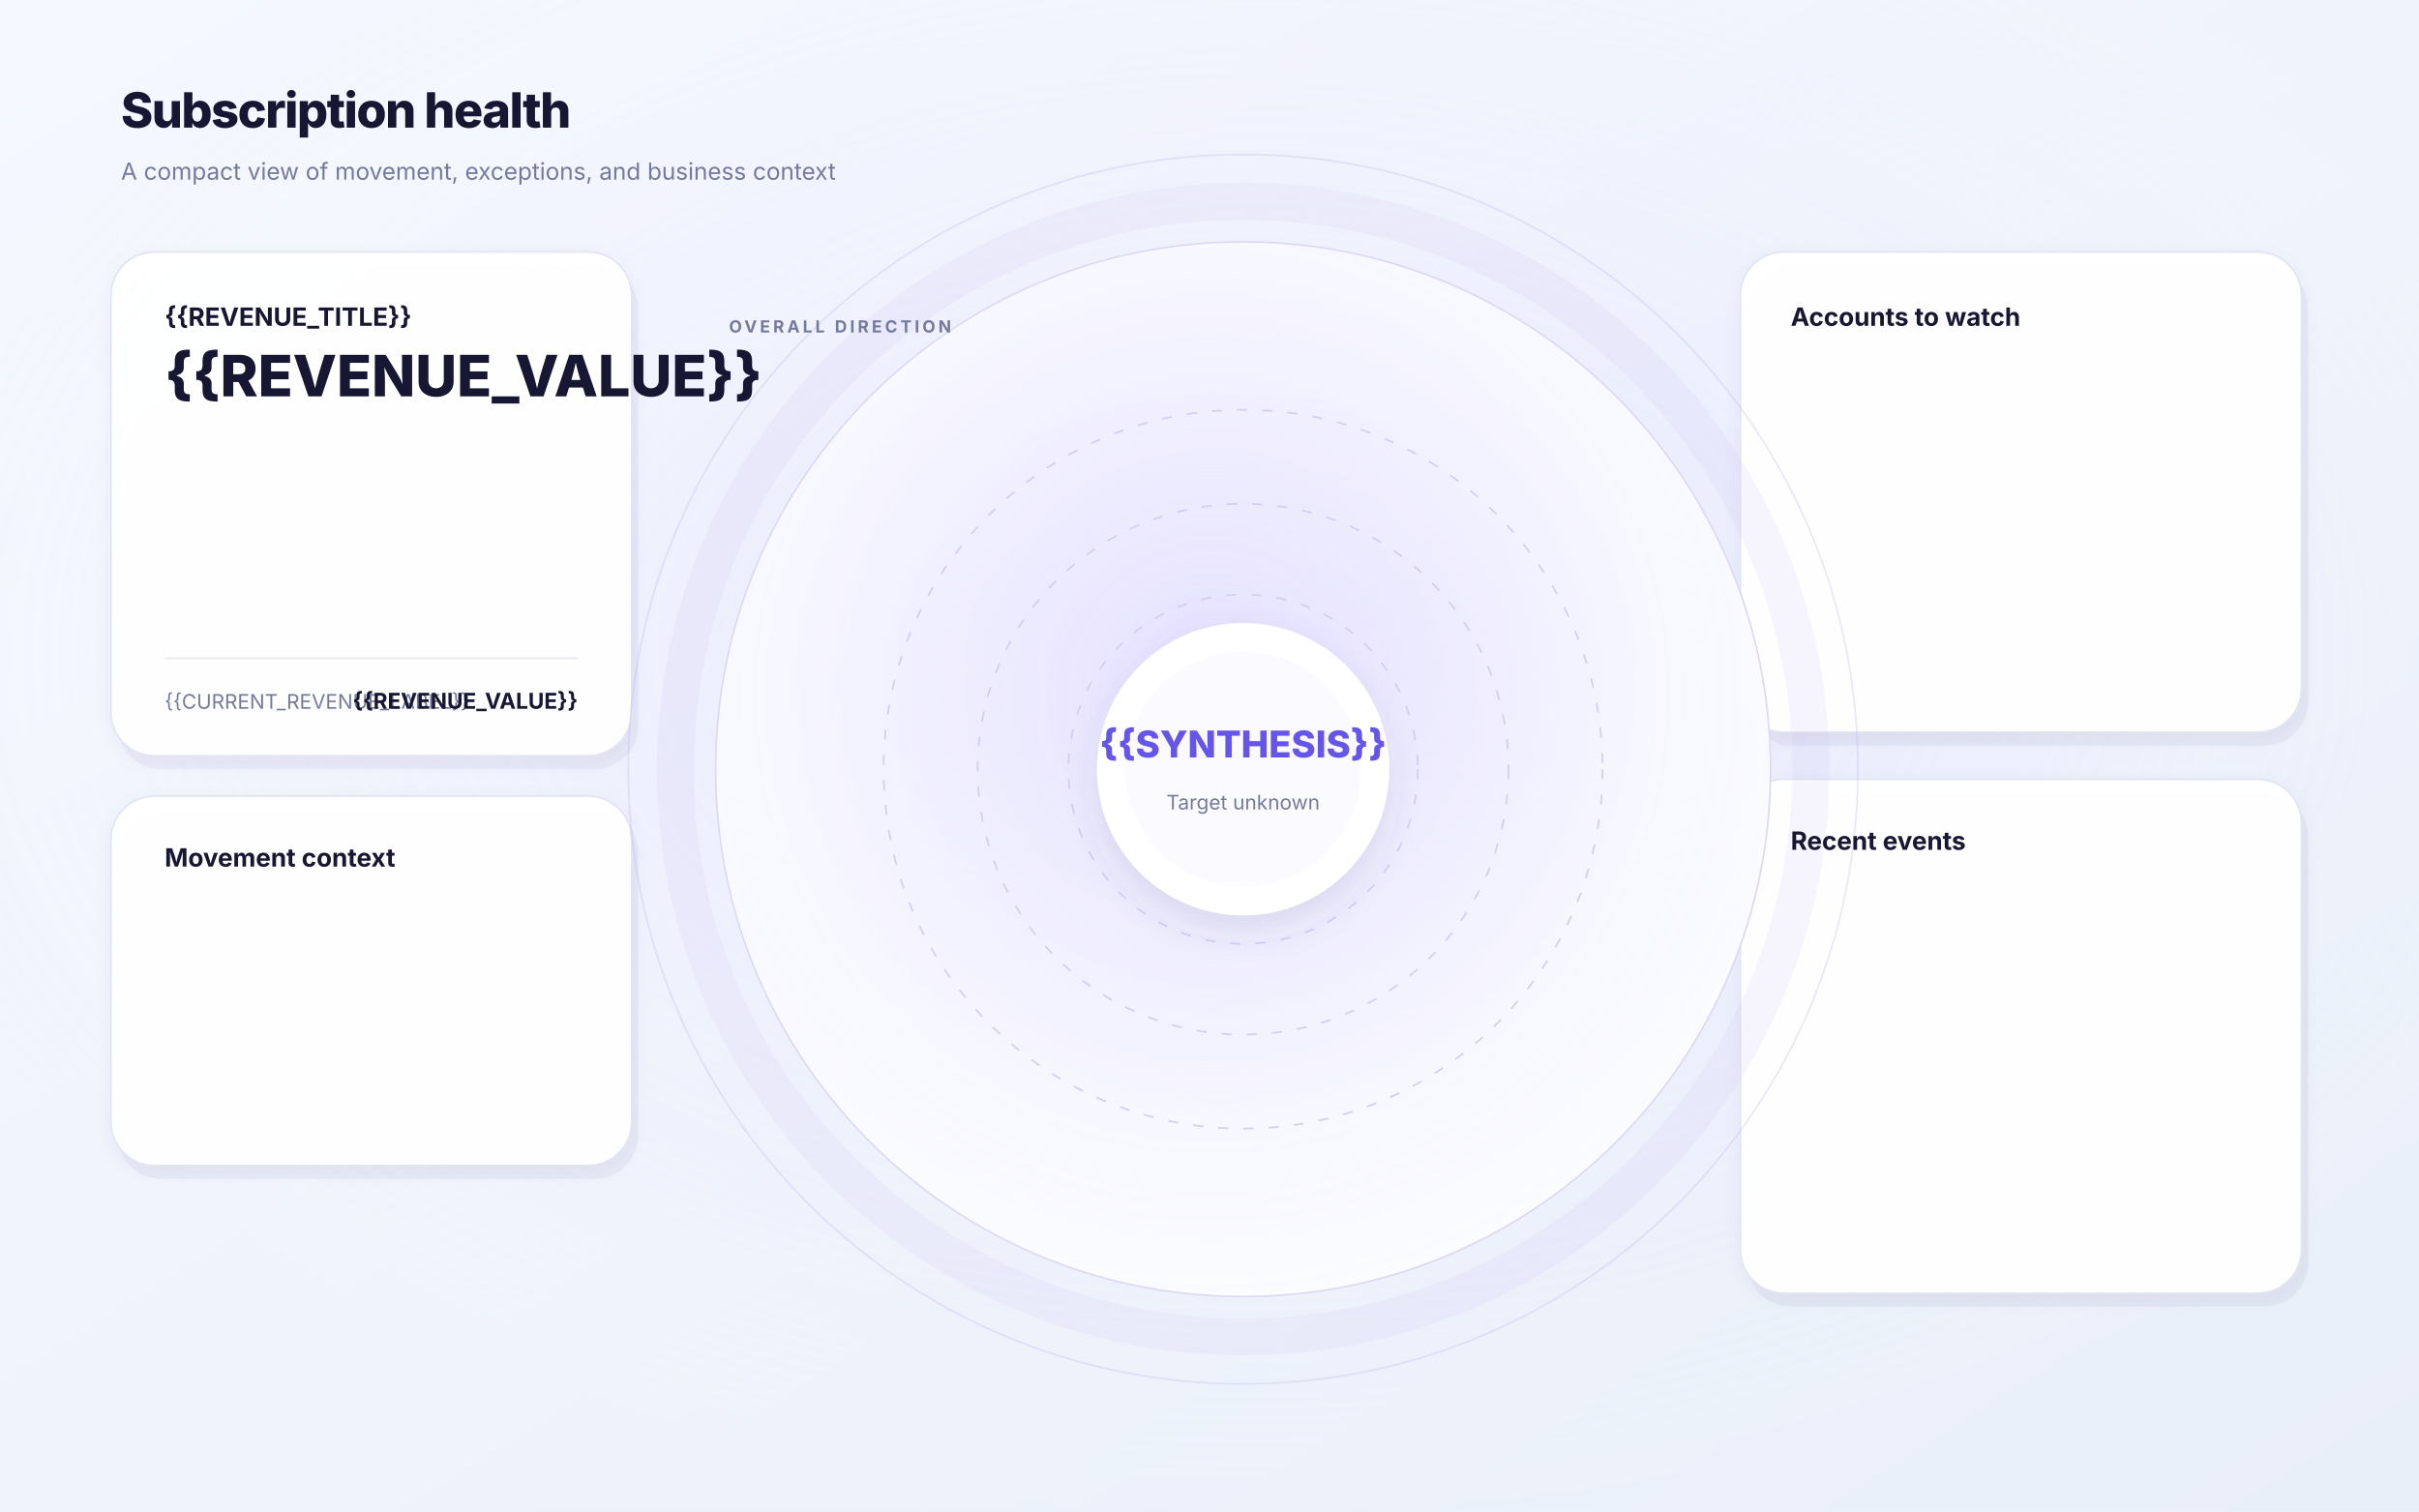
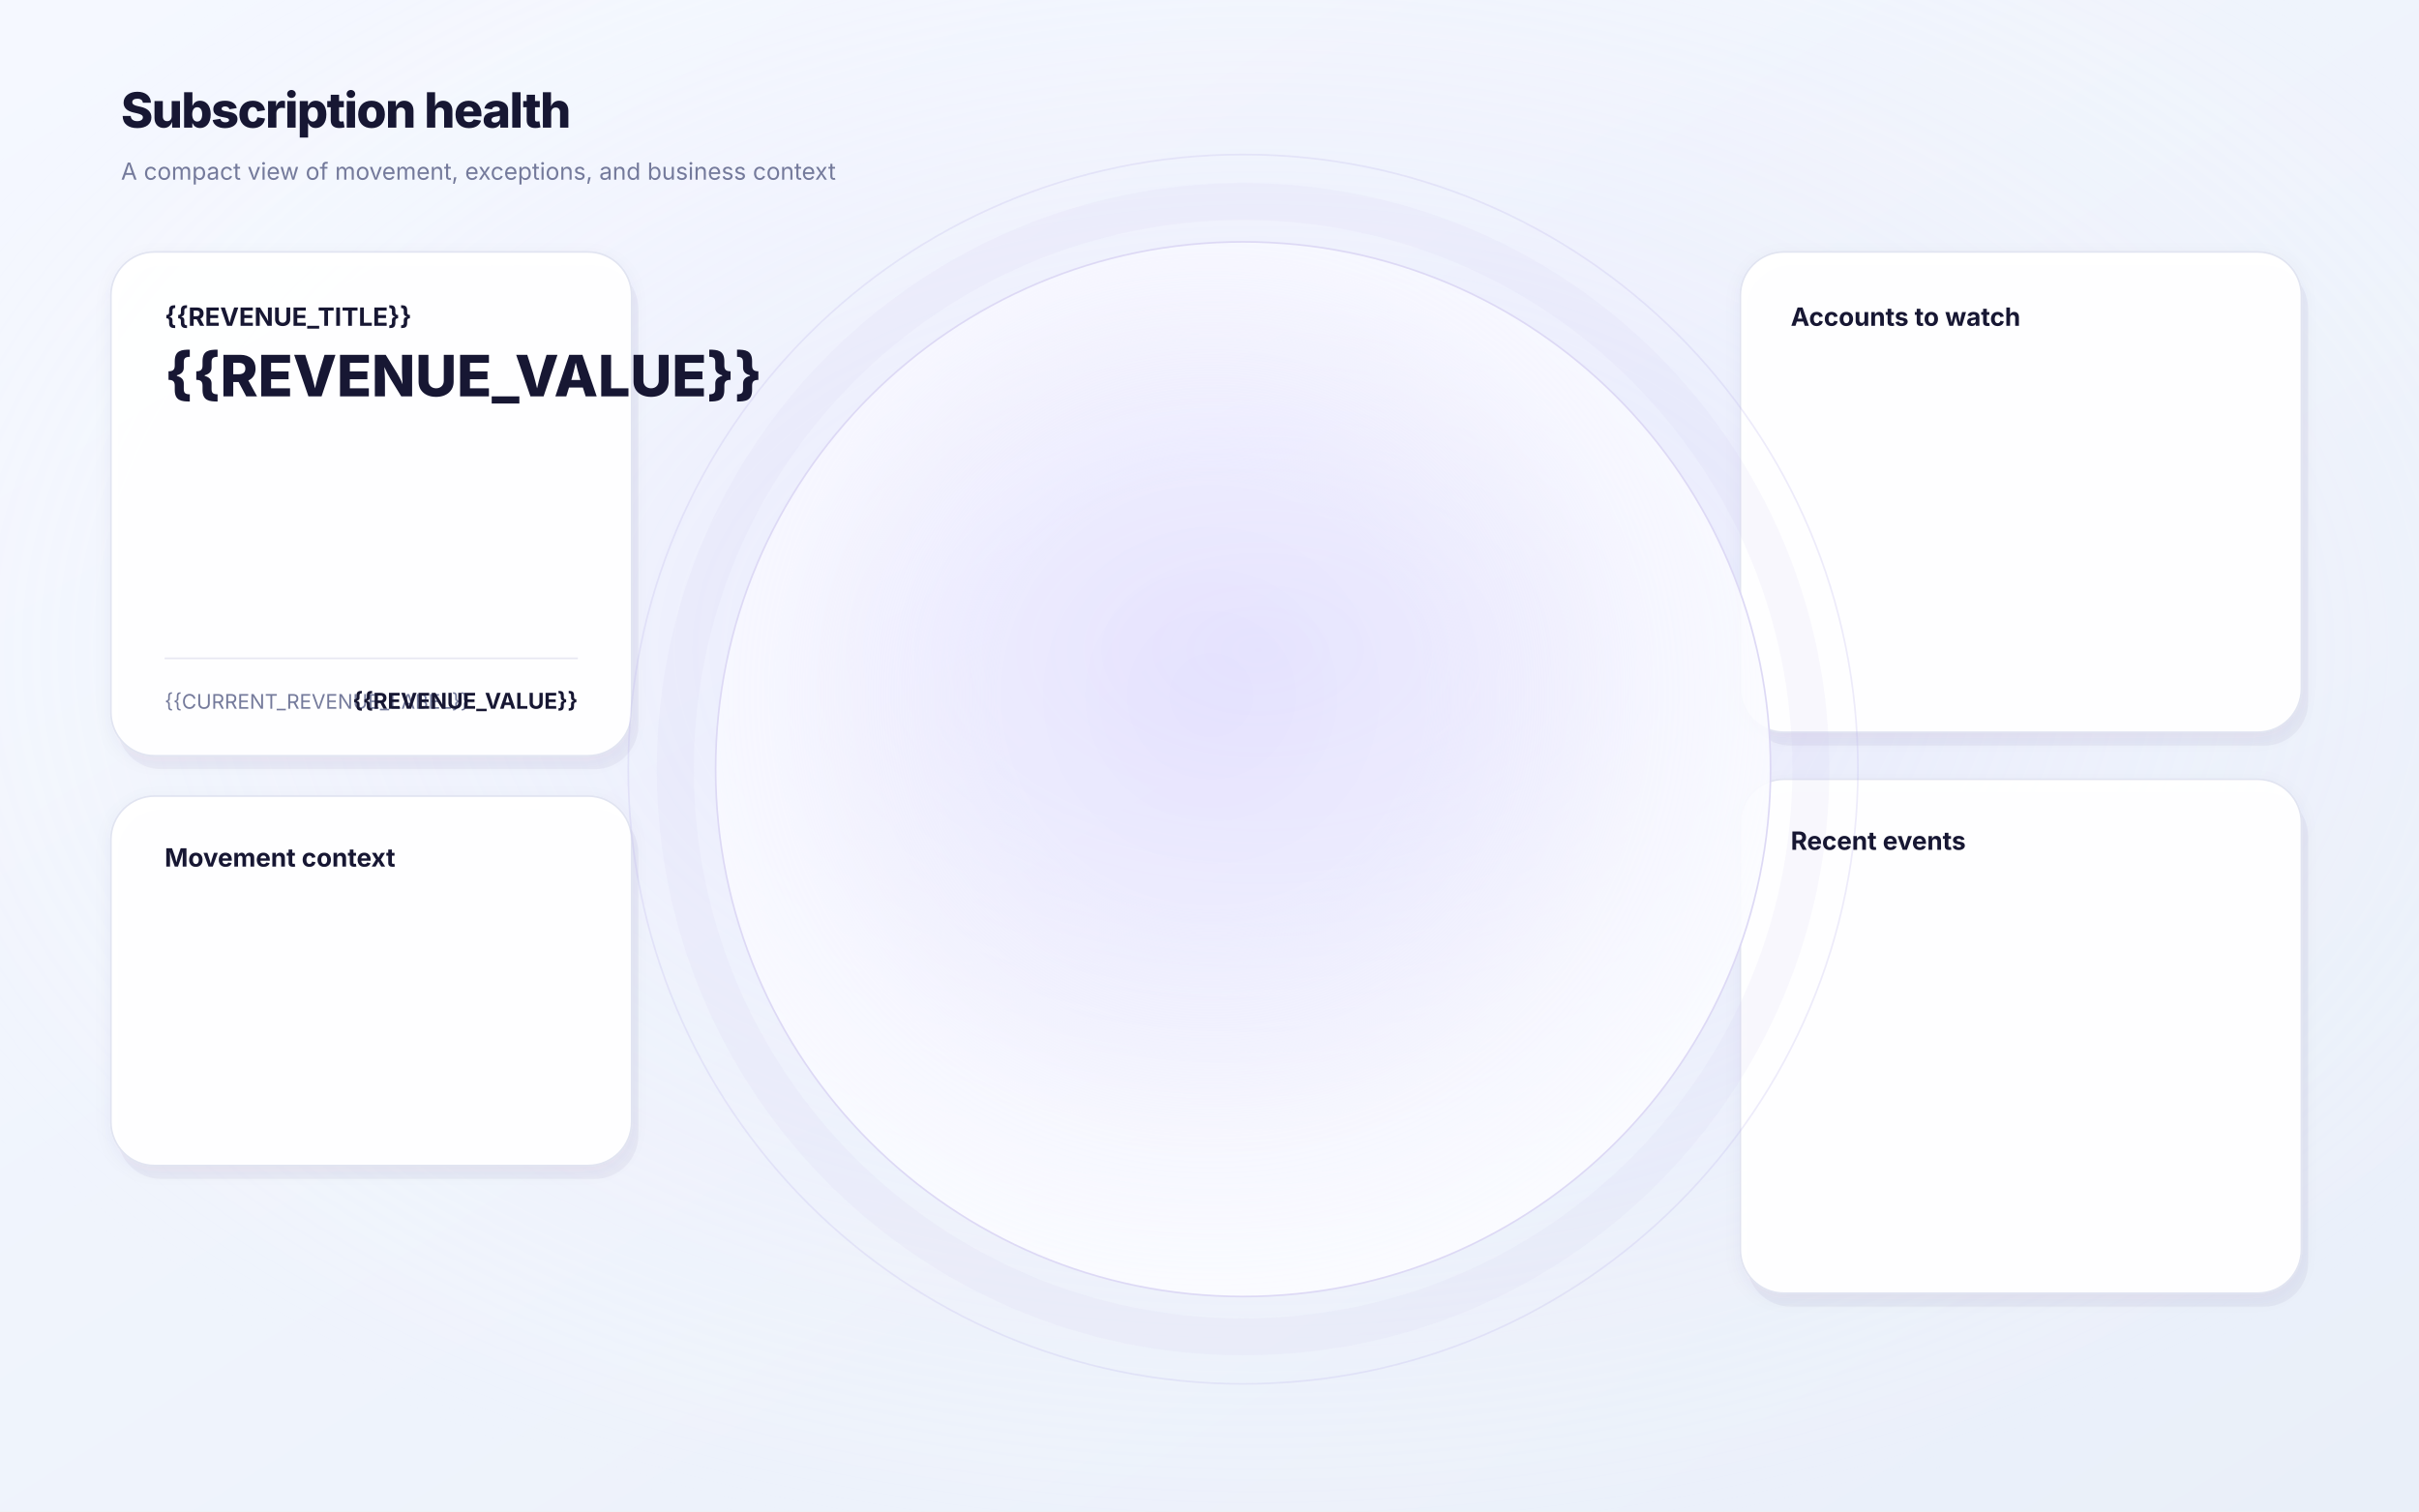
<svg xmlns="http://www.w3.org/2000/svg" viewBox="0 0 1440 900" role="img" aria-labelledby="title desc">
  <defs>
    <linearGradient id="pageBg" x1="0" y1="0" x2="1" y2="1">
      <stop offset="0" stop-color="#f5f8ff" />
      <stop offset="1" stop-color="#e9eff9" />
    </linearGradient>
    <radialGradient id="ambientGlow" cx="52%" cy="43%" r="62%">
      <stop offset="0" stop-color="#c9c0ff" stop-opacity="0.34" />
      <stop offset="0.46" stop-color="#e7e3ff" stop-opacity="0.18" />
      <stop offset="1" stop-color="#ffffff" stop-opacity="0" />
    </radialGradient>
    <radialGradient id="centerField" cx="47%" cy="43%" r="58%">
-       <stop offset="0" stop-color="#e5dfff" stop-opacity="0.82" />
-       <stop offset="0.35" stop-color="#efecff" stop-opacity="0.72" />
-       <stop offset="0.72" stop-color="#f8f8ff" stop-opacity="0.94" />
-       <stop offset="1" stop-color="#fbfcff" stop-opacity="0.98" />
+       <stop offset="0" stop-color="#e5dfff" stop-opacity="0.50" />
+       <stop offset="0.35" stop-color="#efecff" stop-opacity="0.48" />
+       <stop offset="0.72" stop-color="#f8f8ff" stop-opacity="0.82" />
+       <stop offset="1" stop-color="#fbfcff" stop-opacity="0.94" />
    </radialGradient>
    <linearGradient id="accentLine" x1="0" y1="0" x2="1" y2="1">
      <stop offset="0" stop-color="#6555e8" />
      <stop offset="1" stop-color="#9b8df4" />
    </linearGradient>
    <filter id="panelShadow" x="-30%" y="-30%" width="160%" height="170%">
      <feDropShadow dx="0" dy="18" stdDeviation="20" flood-color="#403875" flood-opacity="0.10" />
      <feDropShadow dx="0" dy="3" stdDeviation="5" flood-color="#403875" flood-opacity="0.05" />
    </filter>
    <filter id="orbShadow" x="-40%" y="-50%" width="180%" height="210%">
      <feDropShadow dx="0" dy="9" stdDeviation="10" flood-color="#51468d" flood-opacity="0.12" />
    </filter>
    <marker id="radarVertex" viewBox="0 0 14 14" refX="7" refY="7" markerWidth="14" markerHeight="14" markerUnits="userSpaceOnUse">
-       <circle cx="7" cy="7" r="5" fill="#6555e8" stroke="#ffffff" stroke-width="2" />
+       <circle cx="7" cy="7" r="5" fill="#f45fa5" stroke="#ffffff" stroke-width="2" />
    </marker>
    <style>
      .sans { font-family: Inter, ui-sans-serif, -apple-system, BlinkMacSystemFont, "Segoe UI", sans-serif; }
      .ink { fill: #171733; }
      .muted { fill: #747a9b; }
      .soft { fill: #a5aac3; }
      .accent { fill: #6555e8; }
      .positive { fill: #238764; }
      .danger { fill: #e25462; }
      .support-shadow { fill: #655b8f; fill-opacity: .065; }
      .support-panel { fill: #ffffff; fill-opacity: .97; stroke: #e1e4f1; stroke-width: 1; filter: url(#panelShadow); }
      .center-halo { fill: none; }
-       .center-halo--outer { stroke: #b8afe9; stroke-opacity: .30; stroke-width: 1; }
-       .center-halo--inner { stroke: #c8c0f2; stroke-opacity: .16; stroke-width: 22; }
+       .center-halo--outer { stroke: #b8afe9; stroke-opacity: .24; stroke-width: 1; }
+       .center-halo--inner { stroke: #c8c0f2; stroke-opacity: .11; stroke-width: 22; }
      .center-field { fill: url(#centerField); stroke: #ddd9f5; stroke-width: 1; }
-       .radar-guide { fill: none; stroke: #d2cdf4; stroke-width: 1; stroke-dasharray: 6 9; }
-       .radar-shape { marker-start: url(#radarVertex); marker-mid: url(#radarVertex); }
+       .radar-scale-ring { fill: none; stroke: #d8d9eb; stroke-width: 1; stroke-opacity: .82; }
+       .radar-spokes { fill: none; stroke: #dedff0; stroke-width: 1; }
+       .radar-shape--previous { fill: #3b82f6; fill-opacity: .07; stroke: #3b82f6; stroke-width: 3; stroke-linejoin: round; }
+       .radar-shape--current { fill: #f45fa5; fill-opacity: .13; stroke: #f45fa5; stroke-width: 3; stroke-linejoin: round; marker-start: url(#radarVertex); marker-mid: url(#radarVertex); }
      .metric-orb { fill: #f8f7ff; fill-opacity: .98; stroke: #d8d3f4; stroke-width: 1; filter: url(#orbShadow); }
-       .direction-core { fill: #ffffff; stroke: #ffffff; stroke-width: 10; filter: url(#orbShadow); }
    </style>
  </defs>
  <rect width="1440" height="900" fill="url(#pageBg)" />
  <rect width="1440" height="900" fill="url(#ambientGlow)" />
  <g class="sans">
    <text x="72" y="76" class="ink" font-size="29" font-weight="760" letter-spacing="-0.8">Subscription health</text>
    <text x="72" y="107" class="muted" font-size="14">A compact view of movement, exceptions, and business context</text>
    <rect x="70" y="158" width="310" height="300" rx="26" class="support-shadow" />
    <rect x="70" y="482" width="310" height="220" rx="26" class="support-shadow" />
    <rect x="1040" y="158" width="334" height="286" rx="26" class="support-shadow" />
    <rect x="1040" y="472" width="334" height="306" rx="26" class="support-shadow" />
    <rect x="66" y="150" width="310" height="300" rx="26" class="support-panel" />
    <rect x="66" y="474" width="310" height="220" rx="26" class="support-panel" />
    <rect x="1036" y="150" width="334" height="286" rx="26" class="support-panel" />
    <rect x="1036" y="464" width="334" height="306" rx="26" class="support-panel" />
    <text x="98" y="194" class="ink" font-size="15" font-weight="700">{{REVENUE_TITLE}}</text>
    <text x="98" y="236" class="ink" font-size="34" font-weight="780">{{REVENUE_VALUE}}</text>
    {{REVENUE_DELTA_BLOCK}}
    {{REVENUE_VISUAL}}
    <line x1="98" y1="392" x2="344" y2="392" stroke="#e8e8f2" />
    <text x="98" y="422" class="muted" font-size="12">{{CURRENT_REVENUE_LABEL}}</text>
    <text x="344" y="422" class="ink" font-size="13" font-weight="700" text-anchor="end">{{REVENUE_VALUE}}</text>
    <text x="98" y="516" class="ink" font-size="15" font-weight="700">Movement context</text>
    {{MOVEMENT_ROWS}}

    <circle cx="740" cy="458" r="366" class="center-halo center-halo--outer" />
    <circle cx="740" cy="458" r="338" class="center-halo center-halo--inner" />
    <circle cx="740" cy="458" r="314" class="center-field" />
-     <text x="434" y="198" class="muted" font-size="10" font-weight="700" letter-spacing="1.8">OVERALL DIRECTION</text>
-     <circle cx="740" cy="458" r="214" class="radar-guide" />
-     <circle cx="740" cy="458" r="158" class="radar-guide" />
-     <circle cx="740" cy="458" r="104" class="radar-guide" />
    <g transform="translate(42 -6)">
      {{SVG_ORBIT_VISUAL}}
      {{SVG_SIGNAL_NODES}}
    </g>
-     <circle cx="740" cy="458" r="82" class="direction-core" />
-     <circle cx="740" cy="458" r="70" fill="#fbfaff" />
-     <text x="740" y="451" class="accent" font-size="22" font-weight="790" text-anchor="middle">{{SYNTHESIS}}</text>
-     <text x="740" y="482" class="muted" font-size="12" text-anchor="middle">Target unknown</text>
    <text x="1066" y="194" class="ink" font-size="15" font-weight="700">Accounts to watch</text>
    {{EXCEPTION_ROWS}}

    <text x="1066" y="506" class="ink" font-size="15" font-weight="700">Recent events</text>
    {{EVENT_ROWS}}
  </g>
</svg>
